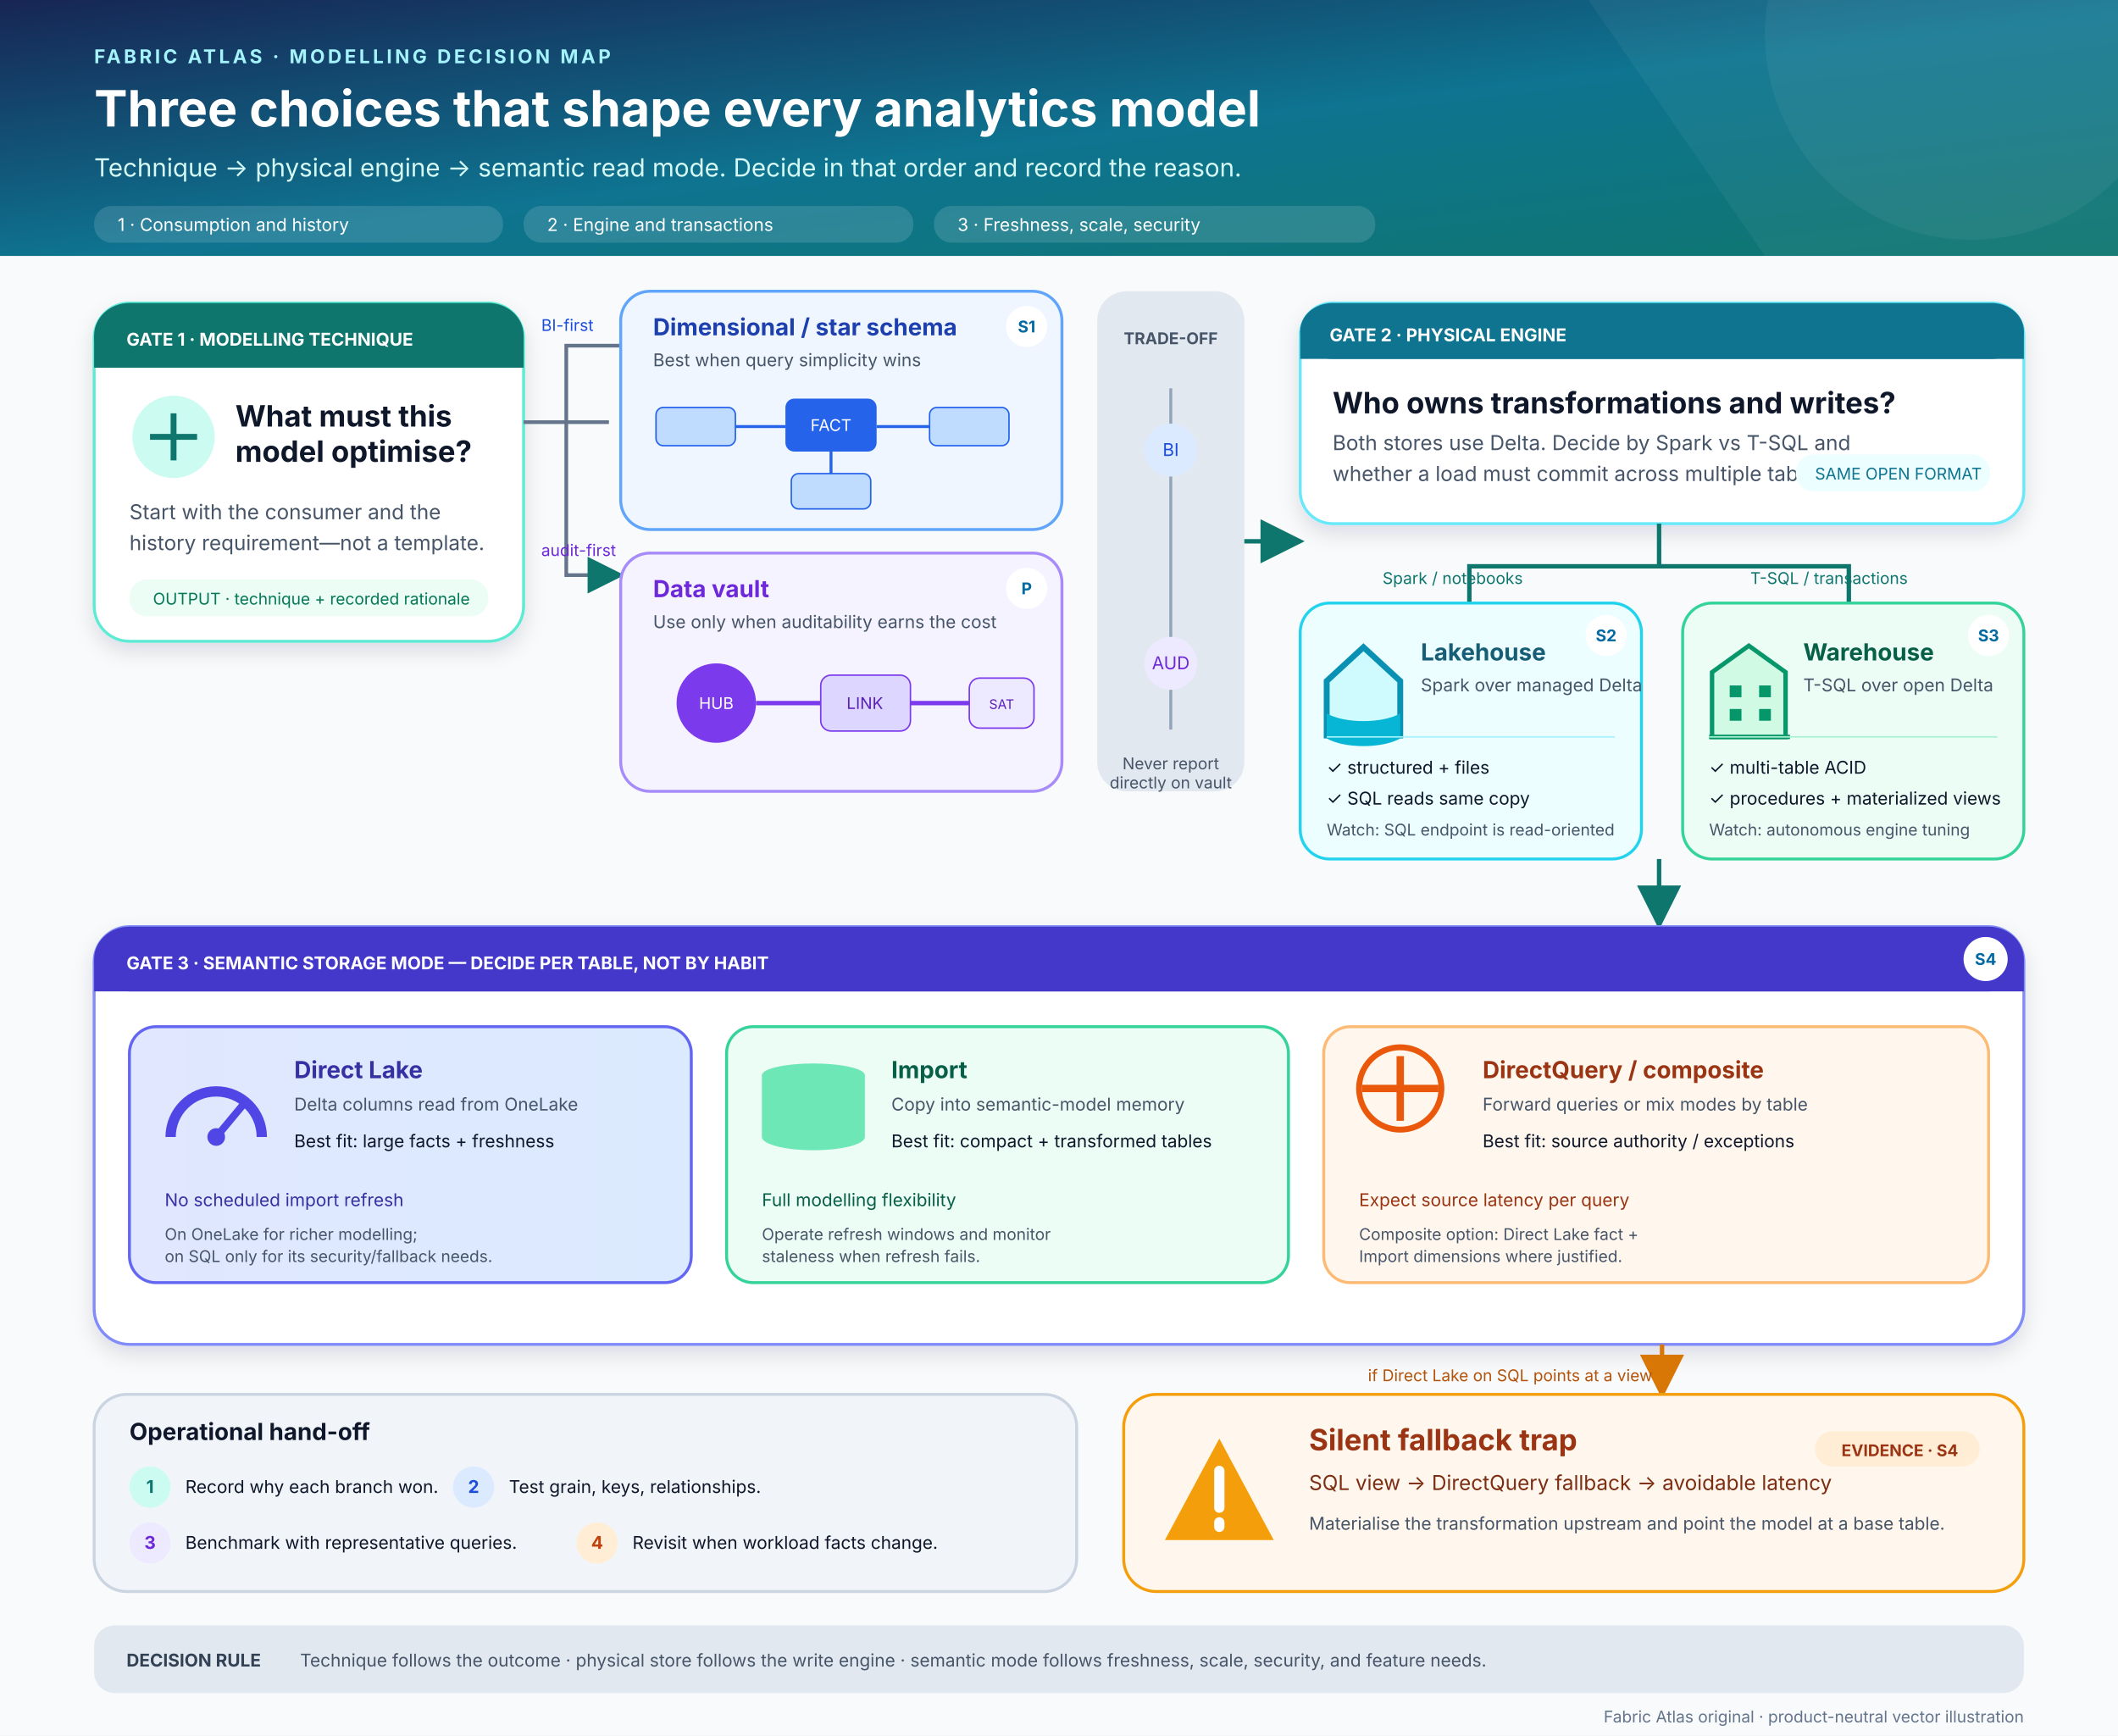
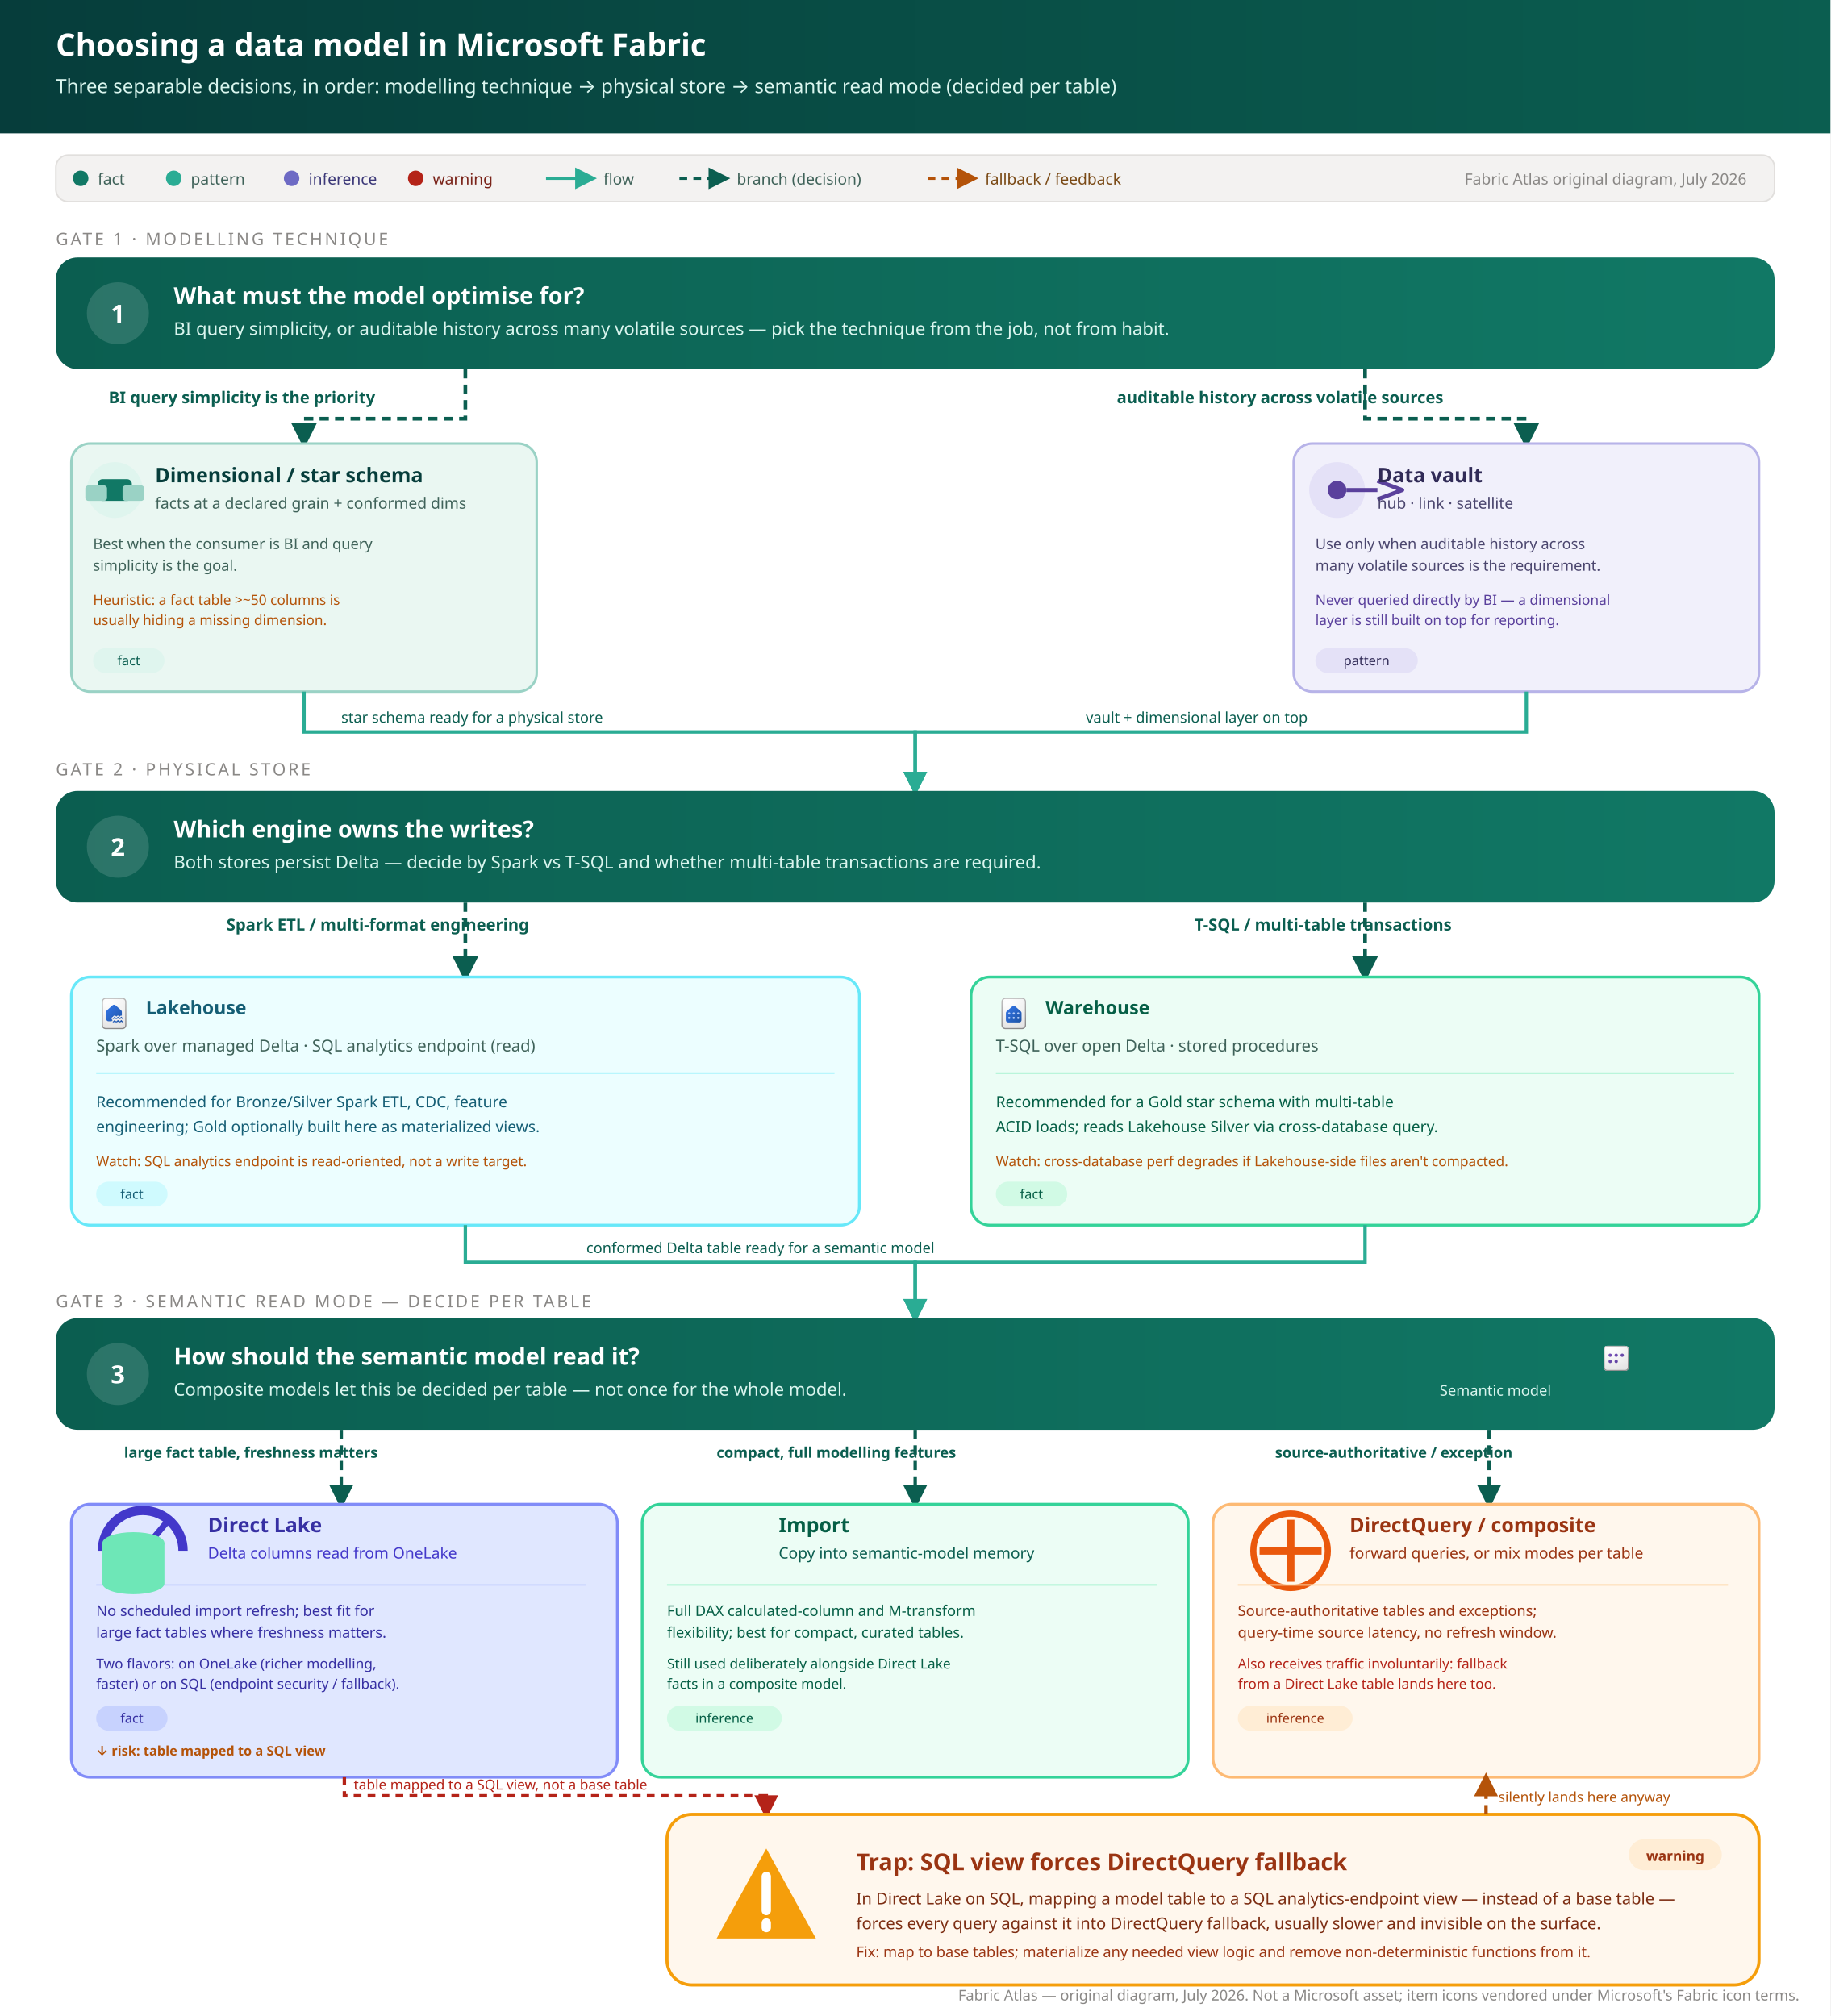
- <svg xmlns="http://www.w3.org/2000/svg" viewBox="0 0 1440 1180" font-family="Segoe UI, Inter, Arial, sans-serif" role="img" aria-labelledby="data-modelling-decision-title data-modelling-decision-desc" data-diagram-id="data-modelling-decision">
+ <svg xmlns="http://www.w3.org/2000/svg" viewBox="0 0 1180 1300" font-family="Segoe UI, -apple-system, sans-serif" role="img" aria-labelledby="data-modelling-decision-title data-modelling-decision-desc" data-diagram-id="data-modelling-decision">
  <defs>
-     <linearGradient id="decHeader" x1="0" y1="0" x2="1" y2="1">
-       <stop stop-color="#172554" />
-       <stop offset="0.52" stop-color="#0E7490" />
-       <stop offset="1" stop-color="#0F766E" />
-     </linearGradient>
-     <linearGradient id="decDirect" x1="0" x2="1">
-       <stop stop-color="#E0E7FF" />
-       <stop offset="1" stop-color="#DBEAFE" />
-     </linearGradient>
-     <filter id="decShadow" x="-20%" y="-20%" width="140%" height="150%">
-       <feDropShadow dx="0" dy="6" stdDeviation="7" flood-color="#0F172A" flood-opacity="0.12" />
-     </filter>
-     <marker id="decArrow" markerWidth="12" markerHeight="12" refX="10" refY="6" orient="auto">
-       <path d="M1 1l10 5-10 5z" fill="#0F766E" />
+     <linearGradient id="dmd-head" x1="0" y1="0" x2="1" y2="0">
+       <stop offset="0" stop-color="#063D3B" />
+       <stop offset="1" stop-color="#0B5E50" />
+     </linearGradient>
+     <linearGradient id="dmd-gate" x1="0" y1="0" x2="1" y2="0">
+       <stop offset="0" stop-color="#0B5E50" />
+       <stop offset="1" stop-color="#117865" />
+     </linearGradient>
+     <marker id="dmd-arr" viewBox="0 0 10 10" refX="8" refY="5" markerWidth="7" markerHeight="7" orient="auto-start-reverse">
+       <path d="M0 0 L10 5 L0 10 z" fill="#2AAC94" />
    </marker>
-     <marker id="decWarnArrow" markerWidth="12" markerHeight="12" refX="10" refY="6" orient="auto">
-       <path d="M1 1l10 5-10 5z" fill="#D97706" />
+     <marker id="dmd-arrDark" viewBox="0 0 10 10" refX="8" refY="5" markerWidth="7" markerHeight="7" orient="auto-start-reverse">
+       <path d="M0 0 L10 5 L0 10 z" fill="#0B5E50" />
    </marker>
-     <style>
-       .kicker{font-size:13px;font-weight:700;letter-spacing:2px}.h1{font-size:34px;font-weight:750}.h2{font-size:20px;font-weight:700}.h3{font-size:16px;font-weight:700}.body{font-size:14px}.small{font-size:12px}.micro{font-size:11px}.navy{fill:#0F172A}.muted{fill:#475569}.teal{fill:#0F766E}.white{fill:#FFF}.evidence{font-size:11px;font-weight:700;fill:#0369A1}.flow{fill:none;stroke:#0F766E;stroke-width:3;marker-end:url(#decArrow)}.branch{fill:none;stroke:#64748B;stroke-width:2.5;marker-end:url(#decArrow)}
-       [data-node-id]:focus{outline:none}[data-node-id]:focus&gt;rect,[data-node-id]:focus&gt;.focus-ring{stroke:#2563EB!important;stroke-width:4!important}
-     </style>
+     <marker id="dmd-arrAmber" viewBox="0 0 10 10" refX="8" refY="5" markerWidth="7" markerHeight="7" orient="auto-start-reverse">
+       <path d="M0 0 L10 5 L0 10 z" fill="#B45309" />
+     </marker>
+     <marker id="dmd-arrRed" viewBox="0 0 10 10" refX="8" refY="5" markerWidth="7" markerHeight="7" orient="auto-start-reverse">
+       <path d="M0 0 L10 5 L0 10 z" fill="#B42318" />
+     </marker>
+     <linearGradient id="dmd-ic-shell-a" x1="11.111" x2="15.576" y1="2" y2="30.067" gradientUnits="userSpaceOnUse">
+       <stop stop-color="#fff" />
+       <stop offset="1" stop-color="#EBEBEB" />
+     </linearGradient>
+     <linearGradient id="dmd-ic-shell-c" x1="12.104" x2="16.851" y1="2" y2="29.972" gradientUnits="userSpaceOnUse">
+       <stop stop-color="#BBB" />
+       <stop offset="1" stop-color="#888" />
+     </linearGradient>
+     <radialGradient id="dmd-ic-shell-b" cx="0" cy="0" r="1" gradientTransform="matrix(11.61113 22.16669 -17.08352 8.94852 12.028 9.292)" gradientUnits="userSpaceOnUse">
+       <stop offset=".177" stop-color="#fff" />
+       <stop offset="1" stop-color="#B8B8B8" />
+     </radialGradient>
+     <linearGradient id="dmd-ic-lh-house" x1="9" x2="24.817" y1="8.172" y2="23.393" gradientUnits="userSpaceOnUse">
+       <stop stop-color="#3477EA" />
+       <stop offset="1" stop-color="#1D53A4" />
+     </linearGradient>
+     <linearGradient id="dmd-ic-dw-d" x1="9" x2="23.804" y1="9.172" y2="23.149" gradientUnits="userSpaceOnUse">
+       <stop stop-color="#3477EA" />
+       <stop offset="1" stop-color="#1D53A4" />
+     </linearGradient>
+     <linearGradient id="dmd-ic-sm-a" x1="10.222" x2="13.511" y1="3" y2="29.311" gradientUnits="userSpaceOnUse">
+       <stop stop-color="#fff" />
+       <stop offset="1" stop-color="#EBEBEB" />
+     </linearGradient>
+     <linearGradient id="dmd-ic-sm-c" x1="11.396" x2="14.897" y1="3" y2="29.256" gradientUnits="userSpaceOnUse">
+       <stop stop-color="#BBB" />
+       <stop offset="1" stop-color="#888" />
+     </linearGradient>
+     <linearGradient id="dmd-ic-sm-dot" x1="8" x2="16.989" y1="11" y2="25.382" gradientUnits="userSpaceOnUse">
+       <stop stop-color="#7751B8" />
+       <stop offset="1" stop-color="#5A409C" />
+     </linearGradient>
+     <radialGradient id="dmd-ic-sm-b" cx="0" cy="0" r="1" gradientTransform="matrix(13.7222 20.58336 -17.81255 11.875 11.306 9.771)" gradientUnits="userSpaceOnUse">
+       <stop offset=".177" stop-color="#fff" />
+       <stop offset="1" stop-color="#B8B8B8" />
+     </radialGradient>
+     <linearGradient id="dmd-ic-ol-p0" x1="26.861" x2="2.308" y1="11.084" y2="16.745" gradientUnits="userSpaceOnUse">
+       <stop offset=".2" stop-color="#028FDC" />
+       <stop offset=".51" stop-color="#0078D4" />
+       <stop offset="1" stop-color="#0B315B" />
+     </linearGradient>
+     <linearGradient id="dmd-ic-ol-p1" x1="28.602" x2="12.381" y1="18.695" y2="3.828" gradientUnits="userSpaceOnUse">
+       <stop offset=".04" stop-color="#028FDC" />
+       <stop offset=".46" stop-color="#0078D4" />
+       <stop offset="1" stop-color="#0B315B" />
+     </linearGradient>
+     <radialGradient id="dmd-ic-ol-p2" cx="0" cy="0" r="1" gradientTransform="rotate(134.83 12.52 5.064)scale(18.1322 23.3919)" gradientUnits="userSpaceOnUse">
+       <stop offset=".39" stop-color="#028FDC" />
+       <stop offset=".59" stop-color="#0078D4" />
+       <stop offset="1" stop-color="#1A508B" />
+     </radialGradient>
+     <radialGradient id="dmd-ic-ol-p3" cx="0" cy="0" r="1" gradientTransform="rotate(139.44 8.59 9.18)scale(16.3171 20.1329)" gradientUnits="userSpaceOnUse">
+       <stop offset=".46" stop-color="#40D9FA" />
+       <stop offset=".9" stop-color="#0095E6" />
+     </radialGradient>
+     <radialGradient id="dmd-ic-ol-p4" cx="0" cy="0" r="1" gradientTransform="matrix(-1.85792 17.21433 -12.2258 -1.31951 12.083 7.086)" gradientUnits="userSpaceOnUse">
+       <stop offset=".77" stop-opacity="0" />
+       <stop offset="1" />
+     </radialGradient>
+     <radialGradient id="dmd-ic-ol-p5" cx="0" cy="0" r="1" gradientTransform="rotate(85.97 -.494 20.846)scale(26.9434 49.1305)" gradientUnits="userSpaceOnUse">
+       <stop offset=".1" stop-color="#BDF5FF" />
+       <stop offset=".47" stop-color="#40D9FA" />
+     </radialGradient>
+     <clipPath id="dmd-ic-ol-clip">
+       <path fill="#fff" d="M0 0H32V32H0z" />
+     </clipPath>
  </defs>
-   <rect width="1440" height="1180" fill="#F8FAFC" />
-   <rect width="1440" height="174" fill="url(#decHeader)" />
-   <path d="M1080 0h360v174h-240z" fill="#FFF" opacity="0.05" />
-   <circle cx="1340" cy="23" r="140" fill="#FFF" opacity="0.05" />
-   <text x="64" y="43" class="kicker" fill="#A5F3FC">FABRIC ATLAS · MODELLING DECISION MAP</text>
-   <text x="64" y="86" class="h1 white">Three choices that shape every analytics model</text>
-   <text x="64" y="120" font-size="17" fill="#D5FAF5">Technique → physical engine → semantic read mode. Decide in that order and record the reason.</text>
-   <g transform="translate(64 140)">
-     <rect width="278" height="25" rx="12" fill="#FFF" opacity="0.13" />
-     <text x="16" y="17" class="small white">1 · Consumption and history</text>
-   </g>
-   <g transform="translate(356 140)">
-     <rect width="265" height="25" rx="12" fill="#FFF" opacity="0.13" />
-     <text x="16" y="17" class="small white">2 · Engine and transactions</text>
-   </g>
-   <g transform="translate(635 140)">
-     <rect width="300" height="25" rx="12" fill="#FFF" opacity="0.13" />
-     <text x="16" y="17" class="small white">3 · Freshness, scale, security</text>
-   </g>
-   <g data-node-id="start-question" transform="translate(64 206)" tabindex="0" aria-label="What must the model optimise for?">
-     <rect class="focus-ring" width="292" height="230" rx="24" fill="#FFF" stroke="#5EEAD4" stroke-width="2" filter="url(#decShadow)" />
-     <rect width="292" height="44" rx="24" fill="#0F766E" />
-     <path d="M0 22h292v22H0z" fill="#0F766E" />
-     <text x="22" y="29" class="small white" font-weight="700">GATE 1 · MODELLING TECHNIQUE</text>
-     <circle cx="54" cy="91" r="28" fill="#CCFBF1" />
-     <path d="M38 91h32M54 75v32" stroke="#0F766E" stroke-width="4" />
-     <text x="96" y="84" class="h2 navy">What must this</text>
-     <text x="96" y="108" class="h2 navy">model optimise?</text>
-     <text x="24" y="147" class="body muted">
-       <tspan x="24">Start with the consumer and the</tspan>
-       <tspan x="24" dy="21">history requirement—not a template.</tspan>
-     </text>
-     <rect x="24" y="188" width="244" height="25" rx="12" fill="#ECFDF5" />
-     <text x="40" y="205" class="micro" fill="#047857">OUTPUT · technique + recorded rationale</text>
-   </g>
-   <path d="M356 287h58M385 287v-52h37M385 287v104h37" class="branch" />
-   <text x="368" y="225" class="micro" fill="#1D4ED8">BI-first</text>
-   <text x="368" y="378" class="micro" fill="#6D28D9">audit-first</text>
-   <g data-node-id="technique-dimensional" transform="translate(422 198)" tabindex="0" aria-label="Dimensional / star schema">
-     <rect class="focus-ring" width="300" height="162" rx="20" fill="#EFF6FF" stroke="#60A5FA" stroke-width="2" />
-     <text x="22" y="30" class="h3" fill="#1E40AF">Dimensional / star schema</text>
-     <text x="22" y="51" class="small muted">Best when query simplicity wins</text>
-     <rect x="112" y="73" width="62" height="36" rx="6" fill="#2563EB" />
-     <text x="143" y="95" text-anchor="middle" class="micro white">FACT</text>
-     <g fill="#BFDBFE" stroke="#2563EB">
-       <rect x="24" y="79" width="54" height="26" rx="5" />
-       <rect x="210" y="79" width="54" height="26" rx="5" />
-       <rect x="116" y="124" width="54" height="24" rx="5" />
+   <rect width="1180" height="1300" fill="#FFFFFF" />
+   <rect width="1180" height="86" fill="url(#dmd-head)" />
+   <text x="36" y="36" font-size="20" font-weight="650" fill="#FFFFFF">Choosing a data model in Microsoft Fabric</text>
+   <text x="36" y="60" font-size="12.5" fill="#D9F5EE">Three separable decisions, in order: modelling technique → physical store → semantic read mode (decided per table)</text>
+   <g transform="translate(36,100)" font-size="10">
+     <rect width="1108" height="30" rx="8" fill="#F3F2F1" stroke="#E1DFDD" />
+     <circle cx="16" cy="15" r="5" fill="#117865" />
+     <text x="27" y="19" fill="#3F6259">fact</text>
+     <circle cx="76" cy="15" r="5" fill="#2AAC94" />
+     <text x="87" y="19" fill="#3F6259">pattern</text>
+     <circle cx="152" cy="15" r="5" fill="#6D6AC4" />
+     <text x="163" y="19" fill="#3B3878">inference</text>
+     <circle cx="232" cy="15" r="5" fill="#B42318" />
+     <text x="243" y="19" fill="#7A241A">warning</text>
+     <line x1="316" y1="15" x2="346" y2="15" stroke="#2AAC94" stroke-width="2" marker-end="url(#dmd-arr)" />
+     <text x="353" y="19" fill="#3F6259">flow</text>
+     <line x1="402" y1="15" x2="432" y2="15" stroke="#0B5E50" stroke-width="2" stroke-dasharray="5 4" marker-end="url(#dmd-arrDark)" />
+     <text x="439" y="19" fill="#3F6259">branch (decision)</text>
+     <line x1="562" y1="15" x2="592" y2="15" stroke="#B45309" stroke-width="2" stroke-dasharray="5 4" marker-end="url(#dmd-arrAmber)" />
+     <text x="599" y="19" fill="#7A4A16">fallback / feedback</text>
+     <text x="1090" y="19" text-anchor="end" fill="#8A8886">Fabric Atlas original diagram, July 2026</text>
+   </g>
+   <text x="36" y="158" font-size="11" letter-spacing="1.5" fill="#8A8886">GATE 1 · MODELLING TECHNIQUE</text>
+   <g data-node-id="gate1-technique" tabindex="0" aria-label="Gate 1: What must the model optimise for?">
+     <rect x="36" y="166" width="1108" height="72" rx="14" fill="url(#dmd-gate)" />
+     <circle cx="76" cy="202" r="20" fill="#FFFFFF" opacity="0.14" />
+     <text x="76" y="208" text-anchor="middle" font-size="16" font-weight="700" fill="#FFFFFF">1</text>
+     <text x="112" y="196" font-size="15" font-weight="650" fill="#FFFFFF">What must the model optimise for?</text>
+     <text x="112" y="216" font-size="11.5" fill="#D9F5EE">BI query simplicity, or auditable history across many volatile sources — pick the technique from the job, not from habit.</text>
+   </g>
+   <path d="M300 238 V270 H196 V286" fill="none" stroke="#0B5E50" stroke-width="2.4" stroke-dasharray="6 4" marker-end="url(#dmd-arrDark)" />
+   <path d="M880 238 V270 H984 V286" fill="none" stroke="#0B5E50" stroke-width="2.4" stroke-dasharray="6 4" marker-end="url(#dmd-arrDark)" />
+   <text x="70" y="260" font-size="10.5" font-weight="650" fill="#0B5E50">BI query simplicity is the priority</text>
+   <text x="720" y="260" font-size="10.5" font-weight="650" fill="#0B5E50">auditable history across volatile sources</text>
+   <g data-node-id="technique-dimensional" tabindex="0" aria-label="Dimensional / star schema">
+     <rect x="46" y="286" width="300" height="160" rx="12" fill="#EAF7F2" stroke="#9AD2C5" stroke-width="1.6" />
+     <circle cx="74" cy="316" r="18" fill="#DFF5EE" />
+     <rect x="63" y="309" width="22" height="14" rx="3" fill="#117865" />
+     <rect x="55" y="313" width="14" height="10" rx="2" fill="#9AD2C5" />
+     <rect x="79" y="313" width="14" height="10" rx="2" fill="#9AD2C5" />
+     <text x="100" y="311" font-size="13" font-weight="650" fill="#063D3B">Dimensional / star schema</text>
+     <text x="100" y="328" font-size="10" fill="#3F6259">facts at a declared grain + conformed dims</text>
+     <text x="60" y="354" font-size="9.5" fill="#3F6259">Best when the consumer is BI and query</text>
+     <text x="60" y="368" font-size="9.5" fill="#3F6259">simplicity is the goal.</text>
+     <text x="60" y="390" font-size="9" fill="#B45309">Heuristic: a fact table &gt;~50 columns is</text>
+     <text x="60" y="403" font-size="9" fill="#B45309">usually hiding a missing dimension.</text>
+     <rect x="60" y="418" width="46" height="16" rx="8" fill="#DFF5EE" />
+     <text x="83" y="429" text-anchor="middle" font-size="8.5" fill="#0B5E50">fact</text>
+   </g>
+   <g data-node-id="technique-vault" tabindex="0" aria-label="Data vault">
+     <rect x="834" y="286" width="300" height="160" rx="12" fill="#F1F0FB" stroke="#B7B3E8" stroke-width="1.6" />
+     <circle cx="862" cy="316" r="18" fill="#E4E1F7" />
+     <circle cx="862" cy="316" r="6" fill="#5A409C" />
+     <path d="M868 316h20M888 310l16 6-16 6" stroke="#5A409C" stroke-width="2.6" fill="none" stroke-linejoin="round" />
+     <text x="888" y="311" font-size="13" font-weight="650" fill="#312B57">Data vault</text>
+     <text x="888" y="328" font-size="10" fill="#4B466E">hub · link · satellite</text>
+     <text x="848" y="354" font-size="9.5" fill="#4B466E">Use only when auditable history across</text>
+     <text x="848" y="368" font-size="9.5" fill="#4B466E">many volatile sources is the requirement.</text>
+     <text x="848" y="390" font-size="9" fill="#5A409C">Never queried directly by BI — a dimensional</text>
+     <text x="848" y="403" font-size="9" fill="#5A409C">layer is still built on top for reporting.</text>
+     <rect x="848" y="418" width="66" height="16" rx="8" fill="#E4E1F7" />
+     <text x="881" y="429" text-anchor="middle" font-size="8.5" fill="#312B57">pattern</text>
+   </g>
+   <path d="M196 446 V472 H590 V510" fill="none" stroke="#2AAC94" stroke-width="2.2" marker-end="url(#dmd-arr)" />
+   <path d="M984 446 V472 H590 V510" fill="none" stroke="#2AAC94" stroke-width="2.2" marker-end="url(#dmd-arr)" />
+   <text x="220" y="466" font-size="9.5" fill="#0B5E50">star schema ready for a physical store</text>
+   <text x="700" y="466" font-size="9.5" fill="#0B5E50">vault + dimensional layer on top</text>
+   <text x="36" y="500" font-size="11" letter-spacing="1.5" fill="#8A8886">GATE 2 · PHYSICAL STORE</text>
+   <g data-node-id="gate2-store" tabindex="0" aria-label="Gate 2: Which engine owns the writes?">
+     <rect x="36" y="510" width="1108" height="72" rx="14" fill="url(#dmd-gate)" />
+     <circle cx="76" cy="546" r="20" fill="#FFFFFF" opacity="0.14" />
+     <text x="76" y="552" text-anchor="middle" font-size="16" font-weight="700" fill="#FFFFFF">2</text>
+     <text x="112" y="540" font-size="15" font-weight="650" fill="#FFFFFF">Which engine owns the writes?</text>
+     <text x="112" y="560" font-size="11.5" fill="#D9F5EE">Both stores persist Delta — decide by Spark vs T-SQL and whether multi-table transactions are required.</text>
+   </g>
+   <path d="M300 582 V606 H300 V630" fill="none" stroke="#0B5E50" stroke-width="2.4" stroke-dasharray="6 4" marker-end="url(#dmd-arrDark)" />
+   <path d="M880 582 V606 H880 V630" fill="none" stroke="#0B5E50" stroke-width="2.4" stroke-dasharray="6 4" marker-end="url(#dmd-arrDark)" />
+   <text x="146" y="600" font-size="10.5" font-weight="650" fill="#0B5E50">Spark ETL / multi-format engineering</text>
+   <text x="770" y="600" font-size="10.5" font-weight="650" fill="#0B5E50">T-SQL / multi-table transactions</text>
+   <g data-node-id="store-lakehouse" tabindex="0" aria-label="Lakehouse (Spark over managed Delta)">
+     <rect x="46" y="630" width="508" height="160" rx="12" fill="#ECFEFF" stroke="#67E8F9" stroke-width="1.8" />
+     <g data-official-icon="microsoft" data-icon-name="lakehouse_32_item">
+       <g transform="translate(62,642) scale(0.72)">
+         <path fill="url(#dmd-ic-shell-a)" d="M5 5.5A3.5 3.5 0 0 1 8.5 2h15A3.5 3.5 0 0 1 27 5.5v21a3.5 3.5 0 0 1-3.5 3.5h-15A3.5 3.5 0 0 1 5 26.5z" />
+         <path fill="url(#dmd-ic-shell-b)" fill-opacity=".2" d="M5 5.5A3.5 3.5 0 0 1 8.5 2h15A3.5 3.5 0 0 1 27 5.5v21a3.5 3.5 0 0 1-3.5 3.5h-15A3.5 3.5 0 0 1 5 26.5z" />
+         <path fill="url(#dmd-ic-shell-c)" fill-rule="evenodd" d="M23.5 3h-15A2.5 2.5 0 0 0 6 5.5v21A2.5 2.5 0 0 0 8.5 29h15a2.5 2.5 0 0 0 2.5-2.5v-21A2.5 2.5 0 0 0 23.5 3m-15-1A3.5 3.5 0 0 0 5 5.5v21A3.5 3.5 0 0 0 8.5 30h15a3.5 3.5 0 0 0 3.5-3.5v-21A3.5 3.5 0 0 0 23.5 2z" clip-rule="evenodd" />
+         <path fill="url(#dmd-ic-lh-house)" d="M13.99 22.69a1.5 1.5 0 0 0-.154.31H11a2 2 0 0 1-2-2v-6.4a2 2 0 0 1 .674-1.497l5-4.428a2 2 0 0 1 2.653 0l5 4.428A2 2 0 0 1 23 14.6v3.409L22.98 18a1.5 1.5 0 0 0-.94-.01l-.12.05c-.37.15-.66.44-.81.81-.01.02-.05.07-.11.13-.06-.05-.11-.11-.11-.13a1.49 1.49 0 0 0-1.39-.93h-.14a1.5 1.5 0 0 0-1.256.94 1 1 0 0 1-.104.12c-.06-.05-.11-.11-.11-.13a1.49 1.49 0 0 0-1.39-.93h-.14c-.57.05-1.05.42-1.26.95-.04.08-.06.13-.06.13q-.013.012-.09.032l-.03.008a1.5 1.5 0 0 0-1.13 1.79 1.46 1.46 0 0 0 1.264 1.15l-.004.01c-.008.009-.038.017-.09.032l-.03.008c-.39.09-.73.32-.94.66" />
+         <path fill="url(#dmd-ic-lh-house)" d="M23.75 21h-.01a.502.502 0 0 0 .1-.99c-.47-.11-.71-.31-.89-.78a.49.49 0 0 0-.46-.32c-.2 0-.38.12-.46.31-.15.38-.6.78-1.04.78s-.88-.41-1.03-.78c-.16-.38-.78-.38-.93 0s-.6.78-1.04.78-.88-.41-1.03-.78c-.08-.19-.26-.33-.47-.31-.2 0-.39.13-.46.32-.18.47-.41.67-.89.78-.27.06-.44.33-.38.6s.33.43.6.38c.5-.11.88-.32 1.17-.65.37.38.86.66 1.46.66s1.13-.29 1.51-.69c.37.39.91.69 1.49.69s1.1-.28 1.48-.66c.29.33.67.54 1.17.65.031.008.08.01.1.01h-.01z" />
+         <path fill="url(#dmd-ic-lh-house)" d="M23.75 24h-.01a.502.502 0 0 0 .1-.99c-.47-.11-.71-.31-.89-.78a.49.49 0 0 0-.46-.32c-.2 0-.38.12-.46.31-.15.38-.6.78-1.04.78s-.88-.41-1.03-.78c-.16-.38-.78-.38-.93 0s-.6.78-1.04.78-.88-.41-1.03-.78c-.08-.19-.26-.33-.47-.31-.2 0-.39.13-.46.32-.18.47-.41.67-.89.78-.27.06-.44.33-.38.6s.33.43.6.38c.5-.11.88-.32 1.17-.65.37.38.86.66 1.46.66s1.13-.29 1.51-.69c.37.39.91.69 1.49.69s1.1-.28 1.48-.66c.29.33.67.54 1.17.65.031.008.08.01.1.01h-.01z" />
+       </g>
+       <text x="94" y="654" font-size="12" font-weight="700" fill="#155E75">Lakehouse</text>
    </g>
-     <path d="M78 92h34M174 92h36M143 109v15" stroke="#2563EB" stroke-width="2" />
-     <circle cx="276" cy="24" r="14" fill="#FFF" />
-     <text x="276" y="28" text-anchor="middle" class="evidence">S1</text>
-   </g>
-   <g data-node-id="technique-vault" transform="translate(422 376)" tabindex="0" aria-label="Data vault">
-     <rect class="focus-ring" width="300" height="162" rx="20" fill="#F5F3FF" stroke="#A78BFA" stroke-width="2" />
-     <text x="22" y="30" class="h3" fill="#6D28D9">Data vault</text>
-     <text x="22" y="51" class="small muted">Use only when auditability earns the cost</text>
-     <circle cx="65" cy="102" r="27" fill="#7C3AED" />
-     <text x="65" y="106" text-anchor="middle" class="micro white">HUB</text>
-     <path d="M92 102h44" stroke="#7C3AED" stroke-width="3" />
-     <rect x="136" y="83" width="61" height="38" rx="7" fill="#DDD6FE" stroke="#7C3AED" />
-     <text x="166" y="106" text-anchor="middle" class="micro" fill="#5B21B6">LINK</text>
-     <path d="M197 102h40" stroke="#7C3AED" stroke-width="3" />
-     <rect x="237" y="85" width="44" height="34" rx="7" fill="#EDE9FE" stroke="#7C3AED" />
-     <text x="259" y="106" text-anchor="middle" font-size="9" fill="#5B21B6">SAT</text>
-     <circle cx="276" cy="24" r="14" fill="#FFF" />
-     <text x="276" y="28" text-anchor="middle" class="evidence">P</text>
-   </g>
-   <g transform="translate(746 198)">
-     <rect width="100" height="340" rx="20" fill="#E2E8F0" />
-     <text x="50" y="36" text-anchor="middle" class="micro muted" font-weight="700">TRADE-OFF</text>
-     <path d="M50 66v232" stroke="#94A3B8" stroke-width="2" />
-     <circle cx="50" cy="108" r="18" fill="#DBEAFE" />
-     <text x="50" y="112" text-anchor="middle" class="small" fill="#1D4ED8">BI</text>
-     <circle cx="50" cy="253" r="18" fill="#EDE9FE" />
-     <text x="50" y="257" text-anchor="middle" class="small" fill="#6D28D9">AUD</text>
-     <text x="50" y="325" text-anchor="middle" class="micro muted">Never report</text>
-     <text x="50" y="338" text-anchor="middle" class="micro muted">directly on vault</text>
-   </g>
-   <path d="M846 368h38" class="flow" />
-   <g data-node-id="store-question" transform="translate(884 206)" tabindex="0" aria-label="Who consumes the physical layer?">
-     <rect class="focus-ring" width="492" height="150" rx="22" fill="#FFF" stroke="#67E8F9" stroke-width="2" filter="url(#decShadow)" />
-     <rect width="492" height="38" rx="22" fill="#0E7490" />
-     <path d="M0 19h492v19H0z" fill="#0E7490" />
-     <text x="20" y="26" class="small white" font-weight="700">GATE 2 · PHYSICAL ENGINE</text>
-     <text x="22" y="75" class="h2 navy">Who owns transformations and writes?</text>
-     <text x="22" y="100" class="body muted">Both stores use Delta. Decide by Spark vs T-SQL and</text>
-     <text x="22" y="121" class="body muted">whether a load must commit across multiple tables.</text>
-     <rect x="337" y="103" width="132" height="25" rx="12" fill="#ECFEFF" />
-     <text x="350" y="120" class="micro" fill="#0E7490">SAME OPEN FORMAT</text>
-   </g>
-   <path d="M1128 356v29M1128 385H999v25M1128 385h129v25" fill="none" stroke="#0F766E" stroke-width="3" />
-   <text x="940" y="397" class="micro teal">Spark / notebooks</text>
-   <text x="1190" y="397" class="micro teal">T-SQL / transactions</text>
-   <g data-node-id="store-lakehouse" transform="translate(884 410)" tabindex="0" aria-label="Lakehouse (Spark over Delta)">
-     <rect class="focus-ring" width="232" height="174" rx="20" fill="#ECFEFF" stroke="#22D3EE" stroke-width="2" />
-     <g transform="translate(18 23)">
-       <path d="M0 30L25 7l25 23v37H0z" fill="#CFFAFE" stroke="#0891B2" stroke-width="4" />
-       <path d="M0 52c12 7 38 7 50 0v17c-12 7-38 7-50 0z" fill="#06B6D4" />
+     <text x="62" y="678" font-size="10.5" fill="#3F6259">Spark over managed Delta · SQL analytics endpoint (read)</text>
+     <path d="M62 692h476" stroke="#A5F3FC" />
+     <text x="62" y="714" font-size="10" fill="#155E75">Recommended for Bronze/Silver Spark ETL, CDC, feature</text>
+     <text x="62" y="730" font-size="10" fill="#155E75">engineering; Gold optionally built here as materialized views.</text>
+     <text x="62" y="752" font-size="9" fill="#B45309">Watch: SQL analytics endpoint is read-oriented, not a write target.</text>
+     <rect x="62" y="762" width="46" height="16" rx="8" fill="#CFFAFE" />
+     <text x="85" y="773" text-anchor="middle" font-size="8.5" fill="#155E75">fact</text>
+   </g>
+   <g data-node-id="store-warehouse" tabindex="0" aria-label="Warehouse (T-SQL, multi-table ACID)">
+     <rect x="626" y="630" width="508" height="160" rx="12" fill="#ECFDF5" stroke="#34D399" stroke-width="1.8" />
+     <g data-official-icon="microsoft" data-icon-name="data_warehouse_32_item">
+       <g transform="translate(642,642) scale(0.72)">
+         <path fill="url(#dmd-ic-shell-a)" d="M5 5.5A3.5 3.5 0 0 1 8.5 2h15A3.5 3.5 0 0 1 27 5.5v21a3.5 3.5 0 0 1-3.5 3.5h-15A3.5 3.5 0 0 1 5 26.5z" />
+         <path fill="url(#dmd-ic-shell-b)" fill-opacity=".2" d="M5 5.5A3.5 3.5 0 0 1 8.5 2h15A3.5 3.5 0 0 1 27 5.5v21a3.5 3.5 0 0 1-3.5 3.5h-15A3.5 3.5 0 0 1 5 26.5z" />
+         <path fill="url(#dmd-ic-shell-c)" fill-rule="evenodd" d="M23.5 3h-15A2.5 2.5 0 0 0 6 5.5v21A2.5 2.5 0 0 0 8.5 29h15a2.5 2.5 0 0 0 2.5-2.5v-21A2.5 2.5 0 0 0 23.5 3m-15-1A3.5 3.5 0 0 0 5 5.5v21A3.5 3.5 0 0 0 8.5 30h15a3.5 3.5 0 0 0 3.5-3.5v-21A3.5 3.5 0 0 0 23.5 2z" clip-rule="evenodd" />
+         <path fill="url(#dmd-ic-dw-d)" d="M23 22a2 2 0 0 1-2 2H11a2 2 0 0 1-2-2v-6.4a2 2 0 0 1 .674-1.497l5-4.428a2 2 0 0 1 2.653 0l5 4.428A2 2 0 0 1 23 15.6z" />
+         <path fill="#B4CDF8" d="M13 16a1 1 0 1 1-2 0 1 1 0 0 1 2 0m4 0a1 1 0 1 1-2 0 1 1 0 0 1 2 0m3 1a1 1 0 1 0 0-2 1 1 0 0 0 0 2m-3 3a1 1 0 1 1-2 0 1 1 0 0 1 2 0m-5 1a1 1 0 1 0 0-2 1 1 0 0 0 0 2m9-1a1 1 0 1 1-2 0 1 1 0 0 1 2 0" />
+       </g>
+       <text x="674" y="654" font-size="12" font-weight="700" fill="#065F46">Warehouse</text>
    </g>
-     <text x="82" y="39" class="h3" fill="#155E75">Lakehouse</text>
-     <text x="82" y="60" class="small muted">Spark over managed Delta</text>
-     <path d="M18 91h196" stroke="#A5F3FC" />
-     <text x="18" y="116" class="small navy">✓ structured + files</text>
-     <text x="18" y="137" class="small navy">✓ SQL reads same copy</text>
-     <text x="18" y="158" class="micro muted">Watch: SQL endpoint is read-oriented</text>
-     <circle cx="208" cy="22" r="14" fill="#FFF" />
-     <text x="208" y="26" text-anchor="middle" class="evidence">S2</text>
-   </g>
-   <g data-node-id="store-warehouse" transform="translate(1144 410)" tabindex="0" aria-label="Warehouse (T-SQL, multi-table ACID)">
-     <rect class="focus-ring" width="232" height="174" rx="20" fill="#ECFDF5" stroke="#34D399" stroke-width="2" />
-     <g transform="translate(18 22)" fill="#D1FAE5" stroke="#059669" stroke-width="3">
-       <path d="M2 25L27 7l25 18v44H2z" />
-       <path d="M0 69h55" />
-       <path d="M14 34h8v8h-8zm20 0h8v8h-8zM14 50h8v8h-8zm20 0h8v8h-8z" fill="#059669" stroke="none" />
+     <text x="642" y="678" font-size="10.5" fill="#3F6259">T-SQL over open Delta · stored procedures</text>
+     <path d="M642 692h476" stroke="#A7F3D0" />
+     <text x="642" y="714" font-size="10" fill="#065F46">Recommended for a Gold star schema with multi-table</text>
+     <text x="642" y="730" font-size="10" fill="#065F46">ACID loads; reads Lakehouse Silver via cross-database query.</text>
+     <text x="642" y="752" font-size="9" fill="#B45309">Watch: cross-database perf degrades if Lakehouse-side files aren't compacted.</text>
+     <rect x="642" y="762" width="46" height="16" rx="8" fill="#D1FAE5" />
+     <text x="665" y="773" text-anchor="middle" font-size="8.5" fill="#065F46">fact</text>
+   </g>
+   <path d="M300 790 V814 H590 V850" fill="none" stroke="#2AAC94" stroke-width="2.2" marker-end="url(#dmd-arr)" />
+   <path d="M880 790 V814 H590 V850" fill="none" stroke="#2AAC94" stroke-width="2.2" marker-end="url(#dmd-arr)" />
+   <text x="378" y="808" font-size="9.5" fill="#0B5E50">conformed Delta table ready for a semantic model</text>
+   <text x="36" y="843" font-size="11" letter-spacing="1.5" fill="#8A8886">GATE 3 · SEMANTIC READ MODE — DECIDE PER TABLE</text>
+   <g data-node-id="gate3-storage-mode" tabindex="0" aria-label="Gate 3: How should the semantic model read it?">
+     <rect x="36" y="850" width="1108" height="72" rx="14" fill="url(#dmd-gate)" />
+     <circle cx="76" cy="886" r="20" fill="#FFFFFF" opacity="0.14" />
+     <text x="76" y="892" text-anchor="middle" font-size="16" font-weight="700" fill="#FFFFFF">3</text>
+     <text x="112" y="880" font-size="15" font-weight="650" fill="#FFFFFF">How should the semantic model read it?</text>
+     <text x="112" y="900" font-size="11.5" fill="#D9F5EE">Composite models let this be decided per table — not once for the whole model.</text>
+     <g data-official-icon="microsoft" data-icon-name="semantic_model_32_item">
+       <g transform="translate(1032,866) scale(0.62)">
+         <path fill="url(#dmd-ic-sm-a)" d="M3 6.5A3.5 3.5 0 0 1 6.5 3h19A3.5 3.5 0 0 1 29 6.5v19a3.5 3.5 0 0 1-3.5 3.5h-19A3.5 3.5 0 0 1 3 25.5z" />
+         <path fill="url(#dmd-ic-sm-b)" fill-opacity=".2" d="M3 6.5A3.5 3.5 0 0 1 6.5 3h19A3.5 3.5 0 0 1 29 6.5v19a3.5 3.5 0 0 1-3.5 3.5h-19A3.5 3.5 0 0 1 3 25.5z" />
+         <path fill="url(#dmd-ic-sm-c)" fill-rule="evenodd" d="M25.5 4h-19A2.5 2.5 0 0 0 4 6.5v19A2.5 2.5 0 0 0 6.5 28h19a2.5 2.5 0 0 0 2.5-2.5v-19A2.5 2.5 0 0 0 25.5 4m-19-1A3.5 3.5 0 0 0 3 6.5v19A3.5 3.5 0 0 0 6.5 29h19a3.5 3.5 0 0 0 3.5-3.5v-19A3.5 3.5 0 0 0 25.5 3z" clip-rule="evenodd" />
+         <path fill="url(#dmd-ic-sm-dot)" d="M9.75 14.5a1.75 1.75 0 1 0 0-3.5 1.75 1.75 0 0 0 0 3.5" />
+         <path fill="url(#dmd-ic-sm-dot)" d="M16 14.5a1.75 1.75 0 1 0 0-3.5 1.75 1.75 0 0 0 0 3.5" />
+         <path fill="url(#dmd-ic-sm-dot)" d="M11.5 19.25a1.75 1.75 0 1 1-3.5 0 1.75 1.75 0 0 1 3.5 0" />
+         <path fill="url(#dmd-ic-sm-dot)" d="M16 21a1.75 1.75 0 1 0 0-3.5 1.75 1.75 0 0 0 0 3.5" />
+         <path fill="url(#dmd-ic-sm-dot)" d="M24 12.75a1.75 1.75 0 1 1-3.5 0 1.75 1.75 0 0 1 3.5 0" />
+       </g>
+       <text x="1000" y="900" font-size="9.5" fill="#D9F5EE" text-anchor="end">Semantic model</text>
    </g>
-     <text x="82" y="39" class="h3" fill="#065F46">Warehouse</text>
-     <text x="82" y="60" class="small muted">T-SQL over open Delta</text>
-     <path d="M18 91h196" stroke="#A7F3D0" />
-     <text x="18" y="116" class="small navy">✓ multi-table ACID</text>
-     <text x="18" y="137" class="small navy">✓ procedures + materialized views</text>
-     <text x="18" y="158" class="micro muted">Watch: autonomous engine tuning</text>
-     <circle cx="208" cy="22" r="14" fill="#FFF" />
-     <text x="208" y="26" text-anchor="middle" class="evidence">S3</text>
-   </g>
-   <path d="M1128 584v45" class="flow" />
-   <g data-node-id="storage-mode-question" transform="translate(64 630)" tabindex="0" aria-label="How should the semantic model read it?">
-     <rect class="focus-ring" width="1312" height="284" rx="24" fill="#FFF" stroke="#818CF8" stroke-width="2" filter="url(#decShadow)" />
-     <rect width="1312" height="44" rx="24" fill="#4338CA" />
-     <path d="M0 22h1312v22H0z" fill="#4338CA" />
-     <text x="22" y="29" class="small white" font-weight="700">GATE 3 · SEMANTIC STORAGE MODE — DECIDE PER TABLE, NOT BY HABIT</text>
-     <g transform="translate(24 68)">
-       <rect width="382" height="174" rx="18" fill="url(#decDirect)" stroke="#6366F1" stroke-width="2" />
-       <path d="M28 75a31 31 0 1162 0" fill="none" stroke="#4F46E5" stroke-width="7" />
-       <path d="M59 75l20-24" stroke="#4F46E5" stroke-width="5" stroke-linecap="round" />
-       <circle cx="59" cy="75" r="6" fill="#4F46E5" />
-       <text x="112" y="35" class="h3" fill="#3730A3">Direct Lake</text>
-       <text x="112" y="57" class="small muted">Delta columns read from OneLake</text>
-       <text x="112" y="82" class="small navy">Best fit: large facts + freshness</text>
-       <text x="24" y="122" class="small" fill="#3730A3">No scheduled import refresh</text>
-       <text x="24" y="145" class="micro muted">On OneLake for richer modelling;</text>
-       <text x="24" y="160" class="micro muted">on SQL only for its security/fallback needs.</text>
+   </g>
+   <path d="M220 922 V946 H220 V970" fill="none" stroke="#0B5E50" stroke-width="2.2" stroke-dasharray="6 4" marker-end="url(#dmd-arrDark)" />
+   <path d="M590 922 V946 H590 V970" fill="none" stroke="#0B5E50" stroke-width="2.2" stroke-dasharray="6 4" marker-end="url(#dmd-arrDark)" />
+   <path d="M960 922 V946 H960 V970" fill="none" stroke="#0B5E50" stroke-width="2.2" stroke-dasharray="6 4" marker-end="url(#dmd-arrDark)" />
+   <text x="80" y="940" font-size="9.5" font-weight="650" fill="#0B5E50">large fact table, freshness matters</text>
+   <text x="462" y="940" font-size="9.5" font-weight="650" fill="#0B5E50">compact, full modelling features</text>
+   <text x="822" y="940" font-size="9.5" font-weight="650" fill="#0B5E50">source-authoritative / exception</text>
+   <g data-node-id="mode-direct-lake" tabindex="0" aria-label="Direct Lake">
+     <rect x="46" y="970" width="352" height="176" rx="12" fill="#E0E7FF" stroke="#818CF8" stroke-width="1.8" />
+     <path d="M66 1000a26 26 0 1 1 52 0" fill="none" stroke="#4338CA" stroke-width="6" />
+     <path d="M92 1000l16-19" stroke="#4338CA" stroke-width="4" stroke-linecap="round" />
+     <circle cx="92" cy="1000" r="5" fill="#4338CA" />
+     <text x="134" y="988" font-size="13" font-weight="650" fill="#3730A3">Direct Lake</text>
+     <text x="134" y="1005" font-size="10" fill="#4338CA">Delta columns read from OneLake</text>
+     <path d="M62 1022h316" stroke="#C7D2FE" />
+     <text x="62" y="1042" font-size="9.5" fill="#3730A3">No scheduled import refresh; best fit for</text>
+     <text x="62" y="1056" font-size="9.5" fill="#3730A3">large fact tables where freshness matters.</text>
+     <text x="62" y="1076" font-size="9" fill="#3730A3">Two flavors: on OneLake (richer modelling,</text>
+     <text x="62" y="1089" font-size="9" fill="#3730A3">faster) or on SQL (endpoint security / fallback).</text>
+     <rect x="62" y="1100" width="46" height="16" rx="8" fill="#C7D2FE" />
+     <text x="85" y="1111" text-anchor="middle" font-size="8.5" fill="#3730A3">fact</text>
+     <text x="62" y="1132" font-size="8.5" font-weight="650" fill="#B45309">↓ risk: table mapped to a SQL view</text>
+   </g>
+   <g data-node-id="mode-import" tabindex="0" aria-label="Import">
+     <rect x="414" y="970" width="352" height="176" rx="12" fill="#ECFDF5" stroke="#34D399" stroke-width="1.8" />
+     <g transform="translate(66,988)" fill="#6EE7B7">
+       <ellipse cx="20" cy="7" rx="20" ry="7" />
+       <path d="M0 7v26c0 4 9 7 20 7s20-3 20-7V7c-4 4-36 4-40 0z" />
    </g>
-     <g transform="translate(430 68)">
-       <rect width="382" height="174" rx="18" fill="#ECFDF5" stroke="#34D399" stroke-width="2" />
-       <g transform="translate(24 25)" fill="#6EE7B7">
-         <ellipse cx="35" cy="8" rx="35" ry="8" />
-         <path d="M0 8v42c0 5 16 9 35 9s35-4 35-9V8c-8 5-62 5-70 0z" />
-       </g>
-       <text x="112" y="35" class="h3" fill="#065F46">Import</text>
-       <text x="112" y="57" class="small muted">Copy into semantic-model memory</text>
-       <text x="112" y="82" class="small navy">Best fit: compact + transformed tables</text>
-       <text x="24" y="122" class="small" fill="#065F46">Full modelling flexibility</text>
-       <text x="24" y="145" class="micro muted">Operate refresh windows and monitor</text>
-       <text x="24" y="160" class="micro muted">staleness when refresh fails.</text>
-     </g>
-     <g transform="translate(836 68)">
-       <rect width="452" height="174" rx="18" fill="#FFF7ED" stroke="#FDBA74" stroke-width="2" />
-       <path d="M26 42h52M52 20v44" stroke="#EA580C" stroke-width="5" />
-       <circle cx="52" cy="42" r="28" fill="none" stroke="#EA580C" stroke-width="4" />
-       <text x="108" y="35" class="h3" fill="#9A3412">DirectQuery / composite</text>
-       <text x="108" y="57" class="small muted">Forward queries or mix modes by table</text>
-       <text x="108" y="82" class="small navy">Best fit: source authority / exceptions</text>
-       <text x="24" y="122" class="small" fill="#9A3412">Expect source latency per query</text>
-       <text x="24" y="145" class="micro muted">Composite option: Direct Lake fact +</text>
-       <text x="24" y="160" class="micro muted">Import dimensions where justified.</text>
-     </g>
-     <circle cx="1286" cy="22" r="15" fill="#FFF" />
-     <text x="1286" y="26" text-anchor="middle" class="evidence">S4</text>
-   </g>
-   <path d="M1130 914v34" fill="none" stroke="#D97706" stroke-width="3" marker-end="url(#decWarnArrow)" />
-   <text x="930" y="939" class="micro" fill="#B45309">if Direct Lake on SQL points at a view</text>
-   <g data-node-id="warning-fallback-trap" transform="translate(764 948)" tabindex="0" aria-label="Trap: SQL views force DirectQuery fallback">
-     <rect class="focus-ring" width="612" height="134" rx="22" fill="#FFF7ED" stroke="#F59E0B" stroke-width="2" />
-     <path d="M28 99L65 30l37 69z" fill="#F59E0B" />
-     <path d="M65 52v25M65 87v3" stroke="#FFF" stroke-width="7" stroke-linecap="round" />
-     <text x="126" y="38" class="h2" fill="#9A3412">Silent fallback trap</text>
-     <text x="126" y="65" class="body" fill="#7C2D12">SQL view → DirectQuery fallback → avoidable latency</text>
-     <text x="126" y="92" class="small muted">Materialise the transformation upstream and point the model at a base table.</text>
-     <rect x="470" y="25" width="112" height="24" rx="12" fill="#FFEDD5" />
-     <text x="488" y="42" class="micro" fill="#9A3412" font-weight="700">EVIDENCE · S4</text>
-   </g>
-   <g transform="translate(64 948)">
-     <rect width="668" height="134" rx="22" fill="#F1F5F9" stroke="#CBD5E1" stroke-width="2" />
-     <text x="24" y="31" class="h3 navy">Operational hand-off</text>
-     <g transform="translate(24 49)">
-       <circle cx="14" cy="14" r="14" fill="#CCFBF1" />
-       <text x="14" y="18" text-anchor="middle" class="small teal" font-weight="700">1</text>
-       <text x="38" y="18" class="small navy">Record why each branch won.</text>
-     </g>
-     <g transform="translate(244 49)">
-       <circle cx="14" cy="14" r="14" fill="#DBEAFE" />
-       <text x="14" y="18" text-anchor="middle" class="small" fill="#1D4ED8" font-weight="700">2</text>
-       <text x="38" y="18" class="small navy">Test grain, keys, relationships.</text>
-     </g>
-     <g transform="translate(24 87)">
-       <circle cx="14" cy="14" r="14" fill="#EDE9FE" />
-       <text x="14" y="18" text-anchor="middle" class="small" fill="#6D28D9" font-weight="700">3</text>
-       <text x="38" y="18" class="small navy">Benchmark with representative queries.</text>
-     </g>
-     <g transform="translate(328 87)">
-       <circle cx="14" cy="14" r="14" fill="#FFEDD5" />
-       <text x="14" y="18" text-anchor="middle" class="small" fill="#C2410C" font-weight="700">4</text>
-       <text x="38" y="18" class="small navy">Revisit when workload facts change.</text>
-     </g>
-   </g>
-   <g transform="translate(64 1105)">
-     <rect width="1312" height="46" rx="14" fill="#E2E8F0" />
-     <text x="22" y="28" class="small" fill="#334155" font-weight="700">DECISION RULE</text>
-     <text x="140" y="28" class="small muted">Technique follows the outcome · physical store follows the write engine · semantic mode follows freshness, scale, security, and feature needs.</text>
-   </g>
-   <text x="1376" y="1171" text-anchor="end" class="micro" fill="#64748B">Fabric Atlas original · product-neutral vector illustration</text>
+     <text x="502" y="988" font-size="13" font-weight="650" fill="#065F46">Import</text>
+     <text x="502" y="1005" font-size="10" fill="#0B5E50">Copy into semantic-model memory</text>
+     <path d="M430 1022h316" stroke="#A7F3D0" />
+     <text x="430" y="1042" font-size="9.5" fill="#065F46">Full DAX calculated-column and M-transform</text>
+     <text x="430" y="1056" font-size="9.5" fill="#065F46">flexibility; best for compact, curated tables.</text>
+     <text x="430" y="1076" font-size="9" fill="#065F46">Still used deliberately alongside Direct Lake</text>
+     <text x="430" y="1089" font-size="9" fill="#065F46">facts in a composite model.</text>
+     <rect x="430" y="1100" width="74" height="16" rx="8" fill="#D1FAE5" />
+     <text x="467" y="1111" text-anchor="middle" font-size="8.5" fill="#065F46">inference</text>
+   </g>
+   <g data-node-id="mode-directquery-composite" tabindex="0" aria-label="DirectQuery / composite">
+     <rect x="782" y="970" width="352" height="176" rx="12" fill="#FFF7ED" stroke="#FDBA74" stroke-width="1.8" />
+     <path d="M812 1000h40M832 980v40" stroke="#EA580C" stroke-width="5" />
+     <circle cx="832" cy="1000" r="24" fill="none" stroke="#EA580C" stroke-width="4" />
+     <text x="870" y="988" font-size="13" font-weight="650" fill="#9A3412">DirectQuery / composite</text>
+     <text x="870" y="1005" font-size="10" fill="#9A3412">forward queries, or mix modes per table</text>
+     <path d="M798 1022h316" stroke="#FED7AA" />
+     <text x="798" y="1042" font-size="9.5" fill="#9A3412">Source-authoritative tables and exceptions;</text>
+     <text x="798" y="1056" font-size="9.5" fill="#9A3412">query-time source latency, no refresh window.</text>
+     <text x="798" y="1076" font-size="9" fill="#B42318">Also receives traffic involuntarily: fallback</text>
+     <text x="798" y="1089" font-size="9" fill="#B42318">from a Direct Lake table lands here too.</text>
+     <rect x="798" y="1100" width="74" height="16" rx="8" fill="#FFEDD5" />
+     <text x="835" y="1111" text-anchor="middle" font-size="8.5" fill="#9A3412">inference</text>
+   </g>
+   <path d="M222 1146 V1158 H494 V1170" fill="none" stroke="#B42318" stroke-width="2.2" stroke-dasharray="5 4" marker-end="url(#dmd-arrRed)" />
+   <text x="228" y="1154" font-size="9" fill="#B42318">table mapped to a SQL view, not a base table</text>
+   <g data-node-id="warning-view-fallback-trap" tabindex="0" aria-label="Trap: SQL view forces DirectQuery fallback">
+     <rect x="430" y="1170" width="704" height="110" rx="16" fill="#FFF7ED" stroke="#F59E0B" stroke-width="2" />
+     <path d="M462 1250L494 1192L526 1250z" fill="#F59E0B" />
+     <path d="M494 1210v22M494 1240v3" stroke="#FFF" stroke-width="6" stroke-linecap="round" />
+     <text x="552" y="1206" font-size="15" font-weight="650" fill="#9A3412">Trap: SQL view forces DirectQuery fallback</text>
+     <text x="552" y="1228" font-size="10.5" fill="#7C2D12">In Direct Lake on SQL, mapping a model table to a SQL analytics-endpoint view — instead of a base table —</text>
+     <text x="552" y="1244" font-size="10.5" fill="#7C2D12">forces every query against it into DirectQuery fallback, usually slower and invisible on the surface.</text>
+     <text x="552" y="1262" font-size="9.5" fill="#9A3412">Fix: map to base tables; materialize any needed view logic and remove non-deterministic functions from it.</text>
+     <rect x="1050" y="1186" width="60" height="20" rx="10" fill="#FFEDD5" />
+     <text x="1080" y="1200" text-anchor="middle" font-size="9" fill="#9A3412" font-weight="700">warning</text>
+   </g>
+   <path d="M958 1170 V1146" fill="none" stroke="#B45309" stroke-width="2.2" stroke-dasharray="6 4" marker-end="url(#dmd-arrAmber)" />
+   <text x="966" y="1162" font-size="9" fill="#B45309">silently lands here anyway</text>
+   <text x="1160" y="1290" text-anchor="end" font-size="9.5" fill="#8A8886">Fabric Atlas — original diagram, July 2026. Not a Microsoft asset; item icons vendored under Microsoft's Fabric icon terms.</text>
</svg>
